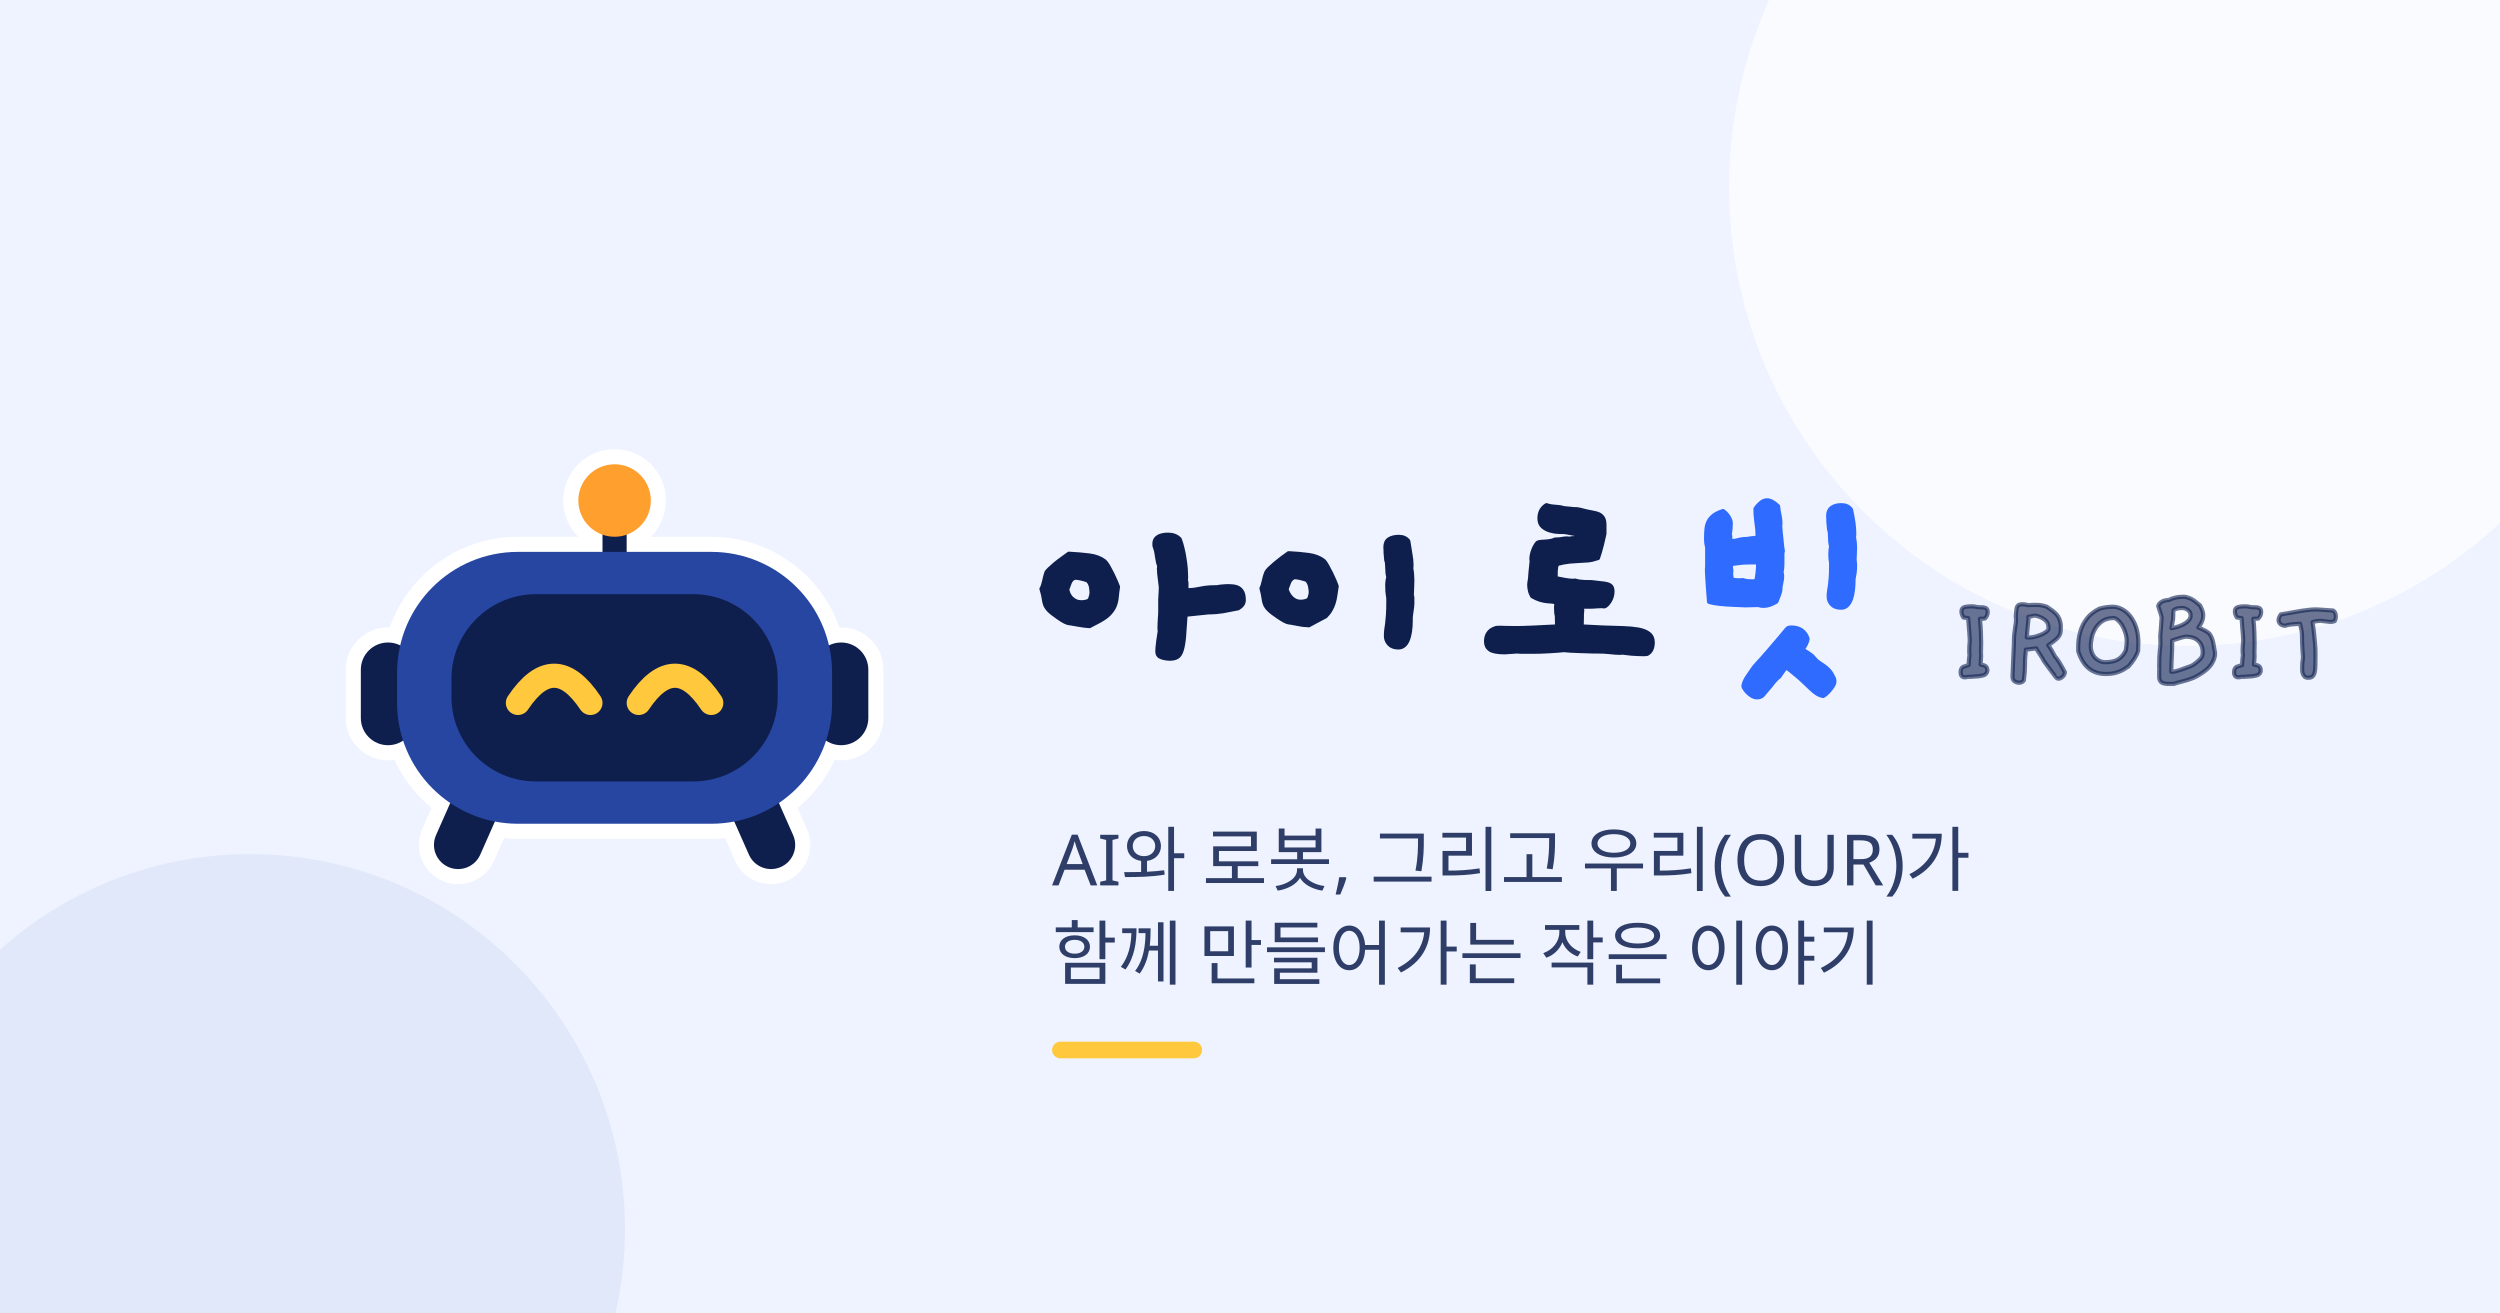
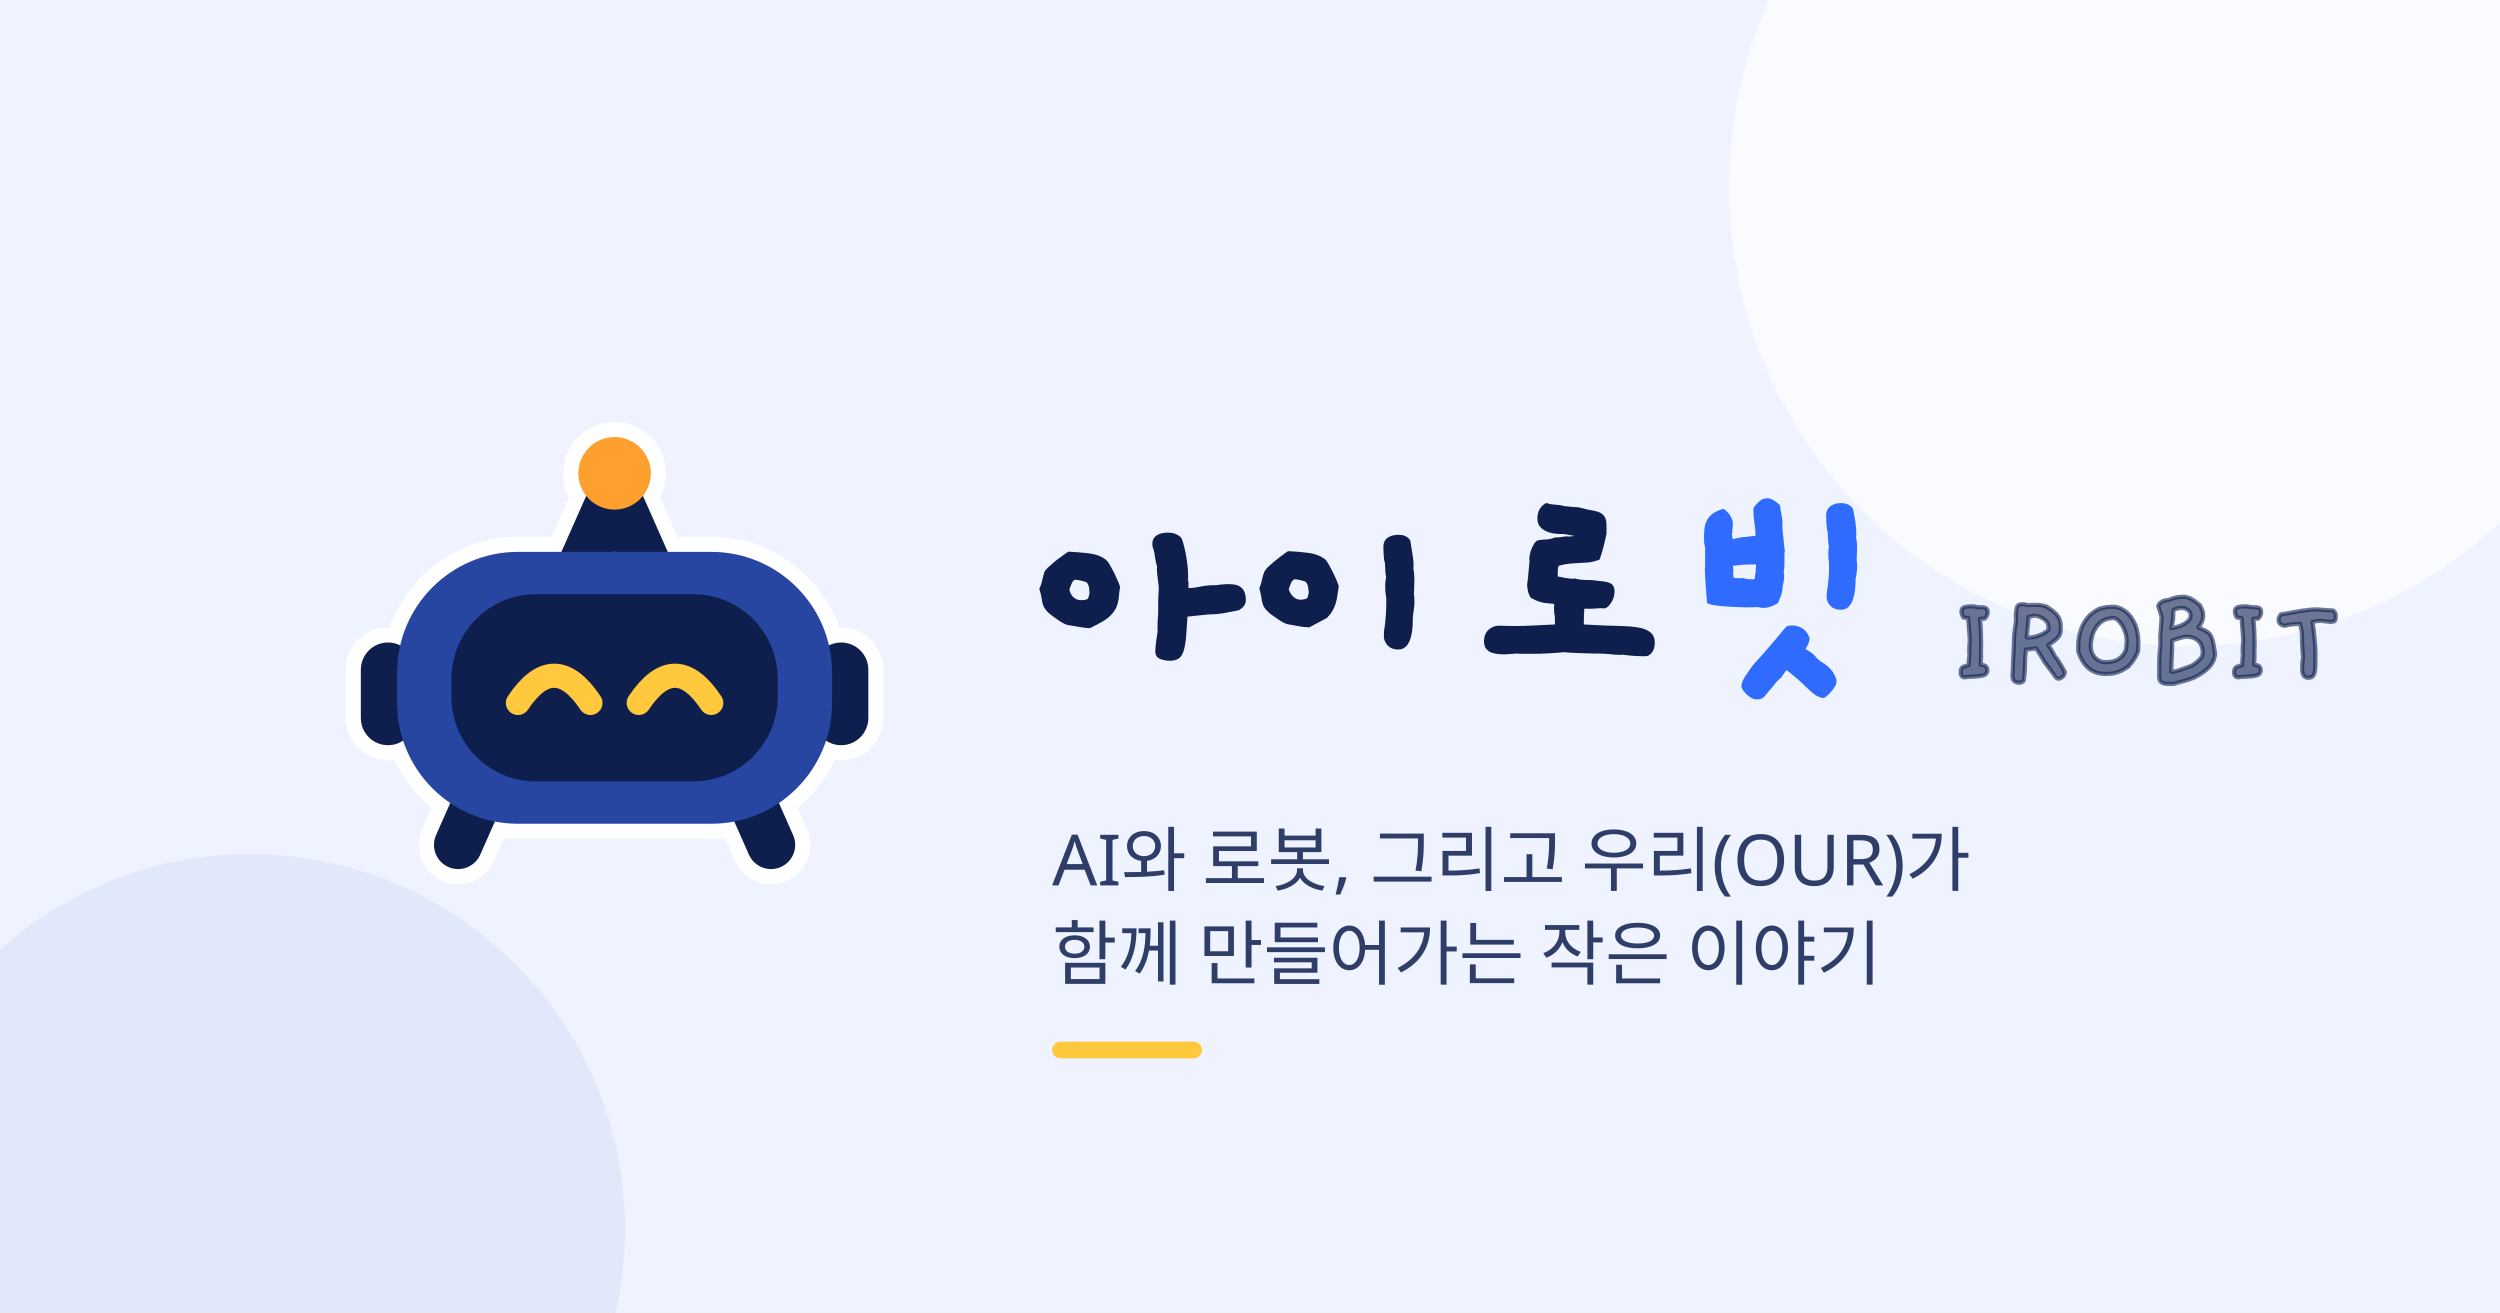
<svg xmlns="http://www.w3.org/2000/svg" viewBox="0 0 1200 630" width="1200" height="630">
  <rect width="1200" height="630" fill="#EEF3FF" />
  <circle cx="1050" cy="90" r="220" fill="#FFFFFF" opacity="0.7" />
  <circle cx="120" cy="590" r="180" fill="#2646A2" opacity="0.07" />
  <g transform="translate(150 175) scale(1.45)">
    <g stroke="#FFFFFF" stroke-width="10" fill="#FFFFFF" stroke-linejoin="round">
-       <line x1="100" y1="45" x2="100" y2="64" />
-       <circle cx="100" cy="45" r="12" />
+       <circle cx="100" cy="36" r="12" />
      <rect x="16" y="92" width="18" height="34" rx="9" />
      <rect x="166" y="92" width="18" height="34" rx="9" />
      <rect x="28" y="62" width="144" height="90" rx="40" />
    </g>
-     <line x1="61.05" y1="130" x2="48.21" y2="159" stroke="#FFFFFF" stroke-width="26" stroke-linecap="round" />
-     <line x1="138.95" y1="130" x2="151.79" y2="159" stroke="#FFFFFF" stroke-width="26" stroke-linecap="round" />
-     <line x1="61.05" y1="130" x2="48.21" y2="159" stroke="#0E1F4D" stroke-width="16" stroke-linecap="round" />
-     <line x1="138.95" y1="130" x2="151.79" y2="159" stroke="#0E1F4D" stroke-width="16" stroke-linecap="round" />
-     <line x1="100" y1="45" x2="100" y2="64" stroke="#0E1F4D" stroke-width="8" stroke-linecap="round" />
-     <circle cx="100" cy="45" r="12" fill="#FF9F2E" />
+     <line x1="100" y1="42" x2="48.21" y2="159" stroke="#FFFFFF" stroke-width="26" stroke-linecap="round" />
+     <line x1="100" y1="42" x2="151.79" y2="159" stroke="#FFFFFF" stroke-width="26" stroke-linecap="round" />
+     <line x1="100" y1="42" x2="48.21" y2="159" stroke="#0E1F4D" stroke-width="16" stroke-linecap="round" />
+     <line x1="100" y1="42" x2="151.79" y2="159" stroke="#0E1F4D" stroke-width="16" stroke-linecap="round" />
+     <circle cx="100" cy="36" r="12" fill="#FF9F2E" />
    <rect x="16" y="92" width="18" height="34" rx="9" fill="#0E1F4D" />
    <rect x="166" y="92" width="18" height="34" rx="9" fill="#0E1F4D" />
    <rect x="28" y="62" width="144" height="90" rx="40" fill="#2646A2" />
    <rect x="46" y="76" width="108" height="62" rx="28" fill="#0E1F4D" />
    <path d="M68 112 Q80 94 92 112" stroke="#FFC83D" stroke-width="8" fill="none" stroke-linecap="round" />
    <path d="M108 112 Q120 94 132 112" stroke="#FFC83D" stroke-width="8" fill="none" stroke-linecap="round" />
  </g>
  <svg x="490" y="195" width="640" height="161" viewBox="55 0 159 40">
    <g transform="translate(0 10) scale(0.26) translate(-10 -57)">
      <g stroke="#FFFFFF" stroke-width="10" fill="#FFFFFF" stroke-linejoin="round">
-         <line x1="100" y1="45" x2="100" y2="64" />
-         <circle cx="100" cy="45" r="12" />
+         <circle cx="100" cy="36" r="12" />
        <rect x="16" y="92" width="18" height="34" rx="9" />
        <rect x="166" y="92" width="18" height="34" rx="9" />
        <rect x="28" y="62" width="144" height="90" rx="40" />
      </g>
-       <line x1="61.05" y1="130" x2="48.21" y2="159" stroke="#FFFFFF" stroke-width="26" stroke-linecap="round" />
-       <line x1="138.95" y1="130" x2="151.79" y2="159" stroke="#FFFFFF" stroke-width="26" stroke-linecap="round" />
-       <line x1="61.05" y1="130" x2="48.21" y2="159" stroke="#0E1F4D" stroke-width="16" stroke-linecap="round" />
-       <line x1="138.95" y1="130" x2="151.79" y2="159" stroke="#0E1F4D" stroke-width="16" stroke-linecap="round" />
-       <line x1="100" y1="45" x2="100" y2="64" stroke="#0E1F4D" stroke-width="8" stroke-linecap="round" />
-       <circle cx="100" cy="45" r="12" fill="#FF9F2E" />
+       <line x1="100" y1="42" x2="48.21" y2="159" stroke="#FFFFFF" stroke-width="26" stroke-linecap="round" />
+       <line x1="100" y1="42" x2="151.79" y2="159" stroke="#FFFFFF" stroke-width="26" stroke-linecap="round" />
+       <line x1="100" y1="42" x2="48.21" y2="159" stroke="#0E1F4D" stroke-width="16" stroke-linecap="round" />
+       <line x1="100" y1="42" x2="151.79" y2="159" stroke="#0E1F4D" stroke-width="16" stroke-linecap="round" />
+       <circle cx="100" cy="36" r="12" fill="#FF9F2E" />
      <rect x="16" y="92" width="18" height="34" rx="9" fill="#0E1F4D" />
      <rect x="166" y="92" width="18" height="34" rx="9" fill="#0E1F4D" />
      <rect x="28" y="62" width="144" height="90" rx="40" fill="#2F6BFF" />
      <rect x="46" y="76" width="108" height="62" rx="28" fill="#0E1F4D" />
      <path d="M68 112 Q80 94 92 112" stroke="#FFC83D" stroke-width="8" fill="none" stroke-linecap="round" />
      <path d="M108 112 Q120 94 132 112" stroke="#FFC83D" stroke-width="8" fill="none" stroke-linecap="round" />
    </g>
    <path d="M79.09 24.44L80.91 24.09Q81.58 23.70 81.58 23.13L81.58 23.13Q81.58 22.52 81.41 22.18Q81.23 21.85 80.96 21.69Q80.69 21.53 80.38 21.50Q80.08 21.46 79.86 21.46L79.86 21.46Q79.41 21.46 79.02 21.50Q78.64 21.53 78.38 21.59L78.38 21.59L78.10 21.59Q77.58 21.59 77.17 21.64Q76.75 21.69 76.37 21.77Q75.98 21.85 75.60 21.90Q75.22 21.94 74.74 21.94L74.74 21.94L74.74 21.43Q74.74 21.24 74.74 21.08Q74.74 20.92 74.67 20.76L74.67 20.76Q74.70 20.66 74.70 20.34L74.70 20.34Q74.70 19.96 74.66 19.38Q74.61 18.81 74.51 18.18Q74.42 17.56 74.27 16.95Q74.13 16.34 73.94 15.86L73.94 15.86Q73.42 15.32 72.56 15.32L72.56 15.32Q71.79 15.32 71.36 15.59Q70.93 15.86 70.93 16.38L70.93 16.38Q70.93 16.57 70.94 16.65Q70.96 16.73 71.01 16.86Q71.06 16.98 71.12 17.22Q71.18 17.46 71.25 17.98L71.25 17.98Q71.34 18.65 71.50 19.03L71.50 19.03Q71.50 19.10 71.49 19.18Q71.47 19.26 71.47 19.35L71.47 19.35Q71.47 19.58 71.50 19.91Q71.54 20.25 71.58 20.60Q71.63 20.95 71.66 21.24Q71.70 21.53 71.70 21.62L71.70 21.62Q71.70 21.82 71.68 22.15Q71.66 22.49 71.63 23.03L71.63 23.03L71.63 24.34L71.63 24.47Q71.63 24.57 71.62 24.81Q71.60 25.05 71.58 25.37Q71.57 25.69 71.55 25.99Q71.54 26.30 71.54 26.49L71.54 26.49Q71.54 26.58 71.55 26.68Q71.57 26.78 71.57 26.84L71.57 26.84Q71.54 27 71.49 27.34Q71.44 27.67 71.39 28.02Q71.34 28.38 71.31 28.71Q71.28 29.05 71.28 29.24L71.28 29.24Q71.28 29.78 71.79 29.94Q72.30 30.10 72.78 30.10L72.78 30.10Q73.30 30.10 73.63 29.91Q73.97 29.72 74.16 29.14Q74.35 28.57 74.45 27.54Q74.54 26.52 74.64 24.86L74.64 24.86L77.42 24.57L77.65 24.57Q77.90 24.57 78.27 24.54Q78.64 24.50 79.09 24.44L79.09 24.44ZM66.58 21.53L66.58 21.53Q66.51 21.34 66.32 20.89Q66.13 20.44 65.89 19.96Q65.65 19.48 65.41 19.06Q65.17 18.65 64.98 18.49L64.98 18.49Q64.27 17.94 63.17 17.80Q62.06 17.66 60.72 17.59L60.72 17.59Q60.37 17.85 59.92 18.17Q59.47 18.49 59.07 18.82Q58.67 19.16 58.37 19.45Q58.06 19.74 58.03 19.90L58.03 19.90Q57.90 20.28 57.78 20.87Q57.65 21.46 57.46 21.78L57.46 21.78Q57.68 22.49 57.73 22.90Q57.78 23.32 57.90 23.66Q58.03 23.99 58.35 24.33Q58.67 24.66 59.47 25.21L59.47 25.21Q60.37 25.85 60.82 25.88L60.82 25.88L60.88 25.88Q60.91 25.88 61.18 25.93Q61.46 25.98 61.81 26.04Q62.16 26.10 62.50 26.15Q62.83 26.20 62.99 26.20L62.99 26.20Q63.15 26.20 63.17 26.22Q63.18 26.23 63.23 26.20Q63.28 26.17 63.46 26.07Q63.63 25.98 64.14 25.72L64.14 25.72Q65.07 25.24 65.52 24.78Q65.97 24.31 66.18 23.82Q66.38 23.32 66.43 22.76Q66.48 22.20 66.58 21.53ZM63.31 22.84L63.31 22.84Q63.22 23.19 62.88 23.29Q62.54 23.38 62.26 23.38L62.26 23.38Q61.74 23.38 61.41 23.18Q61.07 22.97 60.88 22.71Q60.69 22.46 60.61 22.18Q60.53 21.91 60.53 21.82L60.53 21.82L60.82 21.05Q60.94 20.76 61.10 20.63Q61.26 20.50 61.42 20.44L61.42 20.44Q62.00 20.44 62.96 20.76L62.96 20.76Q63.31 21.11 63.38 21.61Q63.44 22.10 63.44 22.20L63.44 22.20Q63.44 22.46 63.31 22.84Z" fill="#0E1F4D" stroke="#0E1F4D" stroke-width="0.5" stroke-linejoin="round" />
    <path d="M101.62 22.55L101.62 22.55Q101.62 22.20 101.65 21.74Q101.68 21.27 101.68 20.79L101.68 20.79Q101.68 20.41 101.65 20.04Q101.62 19.67 101.55 19.32L101.55 19.32Q101.58 19.19 101.58 18.90L101.58 18.90Q101.58 18.33 101.44 17.58Q101.30 16.82 101.20 16.09L101.20 16.09Q100.82 15.58 100.08 15.58L100.08 15.58Q99.38 15.58 98.93 15.85Q98.48 16.12 98.48 16.79L98.48 16.79Q98.48 17.14 98.51 17.58Q98.54 18.01 98.58 18.36L98.58 18.36Q98.70 18.62 98.70 19.27Q98.70 19.93 98.83 20.38L98.83 20.38Q98.77 20.57 98.74 20.81Q98.70 21.05 98.70 21.34L98.70 21.34Q98.70 21.82 98.72 22.07Q98.74 22.33 98.77 22.50Q98.80 22.68 98.82 22.82Q98.83 22.97 98.83 23.22L98.83 23.22Q98.83 24.31 98.78 24.92Q98.74 25.53 98.69 25.91Q98.64 26.30 98.59 26.60Q98.54 26.90 98.54 27.42L98.54 27.42Q98.54 27.93 98.91 28.34Q99.28 28.76 100.02 28.76L100.02 28.76Q100.75 28.76 101.12 27.91Q101.49 27.06 101.49 25.50L101.49 25.50L101.49 25.14L101.65 23.93Q101.68 23.74 101.68 23.56Q101.68 23.38 101.68 23.22L101.68 23.22Q101.68 23.03 101.68 22.87Q101.68 22.71 101.62 22.55ZM92.66 21.46L92.66 21.46Q92.59 21.27 92.42 20.84Q92.24 20.41 92 19.93Q91.76 19.45 91.52 19.02Q91.28 18.58 91.09 18.42L91.09 18.42Q90.38 17.88 89.30 17.74Q88.21 17.59 86.93 17.53L86.93 17.53Q86.58 17.78 86.14 18.10Q85.71 18.42 85.31 18.76Q84.91 19.10 84.62 19.38Q84.34 19.67 84.27 19.83L84.27 19.83Q84.11 20.22 83.98 20.81Q83.86 21.40 83.70 21.72L83.70 21.72Q83.89 22.42 83.94 22.84Q83.98 23.26 84.11 23.59Q84.24 23.93 84.58 24.26Q84.91 24.60 85.68 25.11L85.68 25.11Q86.61 25.75 86.99 25.78L86.99 25.78L87.06 25.78Q87.09 25.78 87.34 25.83Q87.60 25.88 87.94 25.94Q88.27 26.01 88.61 26.06Q88.94 26.10 89.14 26.10L89.14 26.10Q89.30 26.10 89.31 26.12Q89.33 26.14 89.38 26.10Q89.42 26.07 89.60 25.98Q89.78 25.88 90.26 25.62L90.26 25.62L91.34 25.05Q91.73 24.66 91.95 24.26Q92.18 23.86 92.30 23.45Q92.43 23.03 92.50 22.54Q92.56 22.04 92.66 21.46ZM89.46 22.78L89.46 22.78Q89.36 23.13 89.02 23.22Q88.69 23.32 88.40 23.32L88.40 23.32Q87.95 23.32 87.63 23.13Q87.31 22.94 87.10 22.66Q86.90 22.39 86.80 22.15Q86.70 21.91 86.70 21.82L86.70 21.82L86.70 21.75L86.99 20.98Q87.12 20.70 87.28 20.57Q87.44 20.44 87.60 20.38L87.60 20.38Q88.14 20.38 89.10 20.70L89.10 20.70Q89.42 21.05 89.50 21.51Q89.58 21.98 89.58 22.14L89.58 22.14Q89.58 22.39 89.46 22.78Z" fill="#0E1F4D" stroke="#0E1F4D" stroke-width="0.5" stroke-linejoin="round" />
    <path d="M129.68 29.53L129.68 29.53Q130.35 29.18 130.35 28.15L130.35 28.15Q130.35 27.48 129.89 27.13Q129.42 26.78 128.61 26.63Q127.79 26.49 126.72 26.46Q125.65 26.42 124.43 26.39L124.43 26.39L121.87 26.26Q121.87 25.98 121.89 25.66Q121.90 25.34 121.90 25.08L121.90 25.08L121.90 24.86Q121.90 24.73 121.92 24.60Q121.94 24.47 121.94 24.34L121.94 24.34Q121.94 24.22 121.92 24.10Q121.90 23.99 121.90 23.86L121.90 23.86Q122.16 23.90 122.37 23.90Q122.58 23.90 122.77 23.90L122.77 23.90Q123.25 23.90 123.62 23.86Q123.98 23.83 124.27 23.83L124.27 23.83Q124.34 23.83 124.43 23.85Q124.53 23.86 124.59 23.86L124.59 23.86Q124.85 23.80 125.20 23.27Q125.55 22.74 125.55 22.07L125.55 22.07Q125.55 21.56 125.26 21.37Q124.98 21.18 124.18 21.11L124.18 21.11L123.06 20.98Q122.61 20.98 122.34 20.97Q122.06 20.95 121.86 20.94Q121.65 20.92 121.47 20.89Q121.30 20.86 121.07 20.79L121.07 20.79Q121.01 20.82 120.85 20.82L120.85 20.82Q120.46 20.82 119.84 20.71Q119.22 20.60 118.77 20.50L118.77 20.50Q118.77 20.12 118.78 19.64Q118.80 19.16 118.93 18.81L118.93 18.81Q119.79 18.58 120.43 18.52Q121.07 18.46 121.60 18.44Q122.13 18.42 122.64 18.38Q123.15 18.33 123.82 18.10L123.82 18.10Q123.92 17.82 124.05 17.38Q124.18 16.95 124.29 16.50Q124.40 16.06 124.48 15.69Q124.56 15.32 124.59 15.19L124.59 15.19L124.59 14.17Q124.59 13.62 124.42 13.34Q124.24 13.05 123.94 12.90Q123.63 12.76 123.25 12.70Q122.86 12.63 122.45 12.54L122.45 12.54Q121.49 12.28 121.30 12.28L121.30 12.28L121.17 12.28Q120.91 12.28 120.51 12.23Q120.11 12.18 119.70 12.15L119.70 12.15Q119.34 12.02 118.74 11.99Q118.13 11.96 117.68 11.80L117.68 11.80Q116.85 12.31 116.85 13.37L116.85 13.37Q116.85 14.01 117.23 14.34Q117.62 14.68 118.13 14.82Q118.64 14.97 119.14 14.98Q119.63 15 119.89 15L119.89 15Q120.11 15.03 120.58 15.13Q121.04 15.22 121.46 15.29L121.46 15.29Q121.39 15.54 121.30 15.62Q121.20 15.70 121.09 15.72Q120.98 15.74 120.82 15.74Q120.66 15.74 120.46 15.80L120.46 15.80Q120.37 15.80 120.29 15.78Q120.21 15.77 120.14 15.77L120.14 15.77Q119.82 15.77 119.54 15.83Q119.25 15.90 118.70 15.90L118.70 15.90Q118.54 15.99 118.24 16.06Q117.94 16.12 117.62 16.14Q117.30 16.15 117.01 16.18Q116.72 16.22 116.62 16.28L116.62 16.28Q116.34 16.57 116.11 17.16Q115.89 17.75 115.89 18.23L115.89 18.23Q115.89 18.30 115.90 18.34Q115.92 18.39 115.92 18.46L115.92 18.46L115.79 19.74Q115.76 20.28 115.73 20.52Q115.70 20.76 115.68 20.86Q115.66 20.95 115.65 21.02Q115.63 21.08 115.63 21.27L115.63 21.27Q115.63 21.56 115.70 21.91Q115.76 22.26 115.98 22.65L115.98 22.65Q116.50 22.94 116.85 23.05Q117.20 23.16 117.52 23.21Q117.84 23.26 118.14 23.27Q118.45 23.29 118.86 23.38L118.86 23.38Q118.86 23.54 118.85 23.70Q118.83 23.86 118.83 24.02L118.83 24.02Q118.83 24.28 118.85 24.55Q118.86 24.82 118.93 24.98L118.93 24.98L118.93 25.24Q118.93 25.46 118.94 25.70Q118.96 25.94 118.96 26.26L118.96 26.26Q117.14 26.36 115.92 26.41Q114.70 26.46 113.94 26.46Q113.17 26.46 112.75 26.44Q112.34 26.42 112.10 26.42Q111.86 26.42 111.73 26.44Q111.60 26.46 111.41 26.55L111.41 26.55Q110.99 26.71 110.74 27.08Q110.48 27.45 110.48 28.06L110.48 28.06Q110.48 28.70 110.96 29.02Q111.44 29.34 112.72 29.34L112.72 29.34L114.16 29.24Q114.35 29.27 114.58 29.27Q114.80 29.27 115.06 29.27L115.06 29.27L116.14 29.27L116.34 29.27Q116.50 29.27 116.99 29.26Q117.49 29.24 118.05 29.21Q118.61 29.18 119.10 29.14Q119.60 29.11 119.76 29.08L119.76 29.08Q119.95 29.11 120.51 29.14Q121.07 29.18 121.65 29.19Q122.22 29.21 122.69 29.22Q123.15 29.24 123.18 29.24L123.18 29.24L123.76 29.24Q124.59 29.24 125.28 29.32Q125.97 29.40 126.42 29.40L126.42 29.40Q126.64 29.40 126.74 29.37L126.74 29.37Q126.90 29.40 127.20 29.43Q127.50 29.46 127.84 29.50Q128.18 29.53 128.53 29.54Q128.88 29.56 129.17 29.56L129.17 29.56Q129.55 29.56 129.68 29.53Z" fill="#0E1F4D" stroke="#0E1F4D" stroke-width="0.5" stroke-linejoin="round" />
    <path d="M154.42 18.33L154.42 18.33Q154.42 17.98 154.45 17.62Q154.48 17.27 154.48 16.89L154.48 16.89Q154.48 16.25 154.35 15.64L154.35 15.64Q154.38 15.48 154.38 15.13L154.38 15.13Q154.38 14.52 154.27 13.80Q154.16 13.08 154 12.34L154 12.34Q153.62 11.80 152.85 11.80L152.85 11.80Q152.14 11.80 151.71 12.10Q151.28 12.41 151.28 13.05L151.28 13.05Q151.28 13.43 151.31 13.86Q151.34 14.30 151.38 14.65L151.38 14.65Q151.50 14.94 151.50 15.59Q151.50 16.25 151.63 16.70L151.63 16.70Q151.54 17.18 151.54 17.62L151.54 17.62Q151.54 18.14 151.58 18.33Q151.63 18.52 151.63 18.97L151.63 18.97Q151.63 19.96 151.58 20.50Q151.54 21.05 151.49 21.40Q151.44 21.75 151.39 22.02Q151.34 22.30 151.34 22.74L151.34 22.74Q151.34 23.22 151.71 23.62Q152.08 24.02 152.82 24.02L152.82 24.02Q153.26 24.02 153.55 23.72Q153.84 23.42 154 22.95Q154.16 22.49 154.22 21.94Q154.29 21.40 154.29 20.89L154.29 20.89L154.29 20.63Q154.35 20.38 154.42 19.90Q154.48 19.42 154.48 18.97L154.48 18.97Q154.48 18.81 154.46 18.65Q154.45 18.49 154.42 18.33ZM145.87 17.24L145.87 17.24Q145.84 17.18 145.79 16.78Q145.74 16.38 145.70 15.90Q145.65 15.42 145.60 14.95Q145.55 14.49 145.55 14.26L145.55 14.26Q145.55 14.20 145.57 14.12Q145.58 14.04 145.58 13.98L145.58 13.98Q145.58 13.50 145.46 12.94Q145.33 12.38 145.30 11.93L145.30 11.93Q144.56 11.22 143.98 11.22L143.98 11.22Q143.54 11.22 143.14 11.61Q142.74 11.99 142.61 12.22L142.61 12.22Q142.61 12.73 142.64 13.08Q142.67 13.43 142.72 13.80Q142.77 14.17 142.82 14.60Q142.86 15.03 142.86 15.70L142.86 15.70Q142.54 15.70 142.21 15.74Q141.87 15.77 141.65 15.83L141.65 15.83L141.49 15.83Q141.14 15.83 140.77 15.91Q140.40 15.99 140.14 16.06L140.14 16.06L139.98 16.06L139.57 16.06Q139.57 15.96 139.58 15.83Q139.60 15.70 139.60 15.61L139.60 15.61Q139.60 15.45 139.54 15.32L139.54 15.32Q139.57 15.06 139.62 14.65Q139.66 14.23 139.66 13.98L139.66 13.98Q139.66 13.62 139.39 13.19Q139.12 12.76 138.74 12.50L138.74 12.50Q138.03 12.73 137.63 13.03Q137.23 13.34 137.02 13.74Q136.82 14.14 136.77 14.63Q136.72 15.13 136.72 15.74L136.72 15.74Q136.72 16.41 136.85 16.79L136.85 16.79L136.85 17.21L136.85 18.65Q136.85 18.90 136.85 19.10Q136.85 19.29 136.82 19.45L136.82 19.45Q136.82 19.80 136.91 21.18L136.91 21.18L137.07 23.32Q137.55 23.48 138.32 23.56Q139.09 23.64 139.79 23.67Q140.50 23.70 140.98 23.72Q141.46 23.74 141.39 23.74L141.39 23.74Q141.78 23.74 142.14 23.72Q142.51 23.70 142.93 23.70L142.93 23.70Q143.25 23.80 143.57 23.80L143.57 23.80Q144.27 23.80 145.10 23.29L145.10 23.29Q145.26 22.87 145.42 22.47Q145.58 22.07 145.58 21.72L145.58 21.72L145.58 21.56Q145.65 21.21 145.71 20.90Q145.78 20.60 145.78 20.25L145.78 20.25Q145.78 20.09 145.71 19.77L145.71 19.77Q145.78 19.48 145.79 19.22Q145.81 18.97 145.81 18.71L145.81 18.71L145.81 18.01Q145.81 17.82 145.81 17.62Q145.81 17.43 145.87 17.24ZM151.95 32.44L151.95 32.44Q151.66 31.83 151.39 31.53Q151.12 31.22 150.82 31.02Q150.51 30.81 150.16 30.57Q149.81 30.33 149.36 29.78L149.36 29.78Q149.04 29.53 148.75 29.35Q148.46 29.18 148.21 29.02L148.21 29.02Q148.40 28.76 148.59 28.41Q148.78 28.06 148.82 27.74L148.82 27.74Q148.62 27.10 148.13 26.74Q147.63 26.39 146.90 26.39L146.90 26.39Q146.48 26.39 146.35 26.58L146.35 26.58L145.52 27.58Q144.53 28.76 144.03 29.32Q143.54 29.88 143.30 30.15Q143.06 30.42 142.90 30.58Q142.74 30.74 142.42 31.13L142.42 31.13Q142.13 31.58 141.70 32.18Q141.26 32.79 141.17 33.37L141.17 33.37Q141.17 33.46 141.30 33.67Q141.42 33.88 141.66 34.12Q141.90 34.36 142.19 34.54Q142.48 34.71 142.83 34.71L142.83 34.71Q143.31 34.71 143.58 34.34Q143.86 33.98 144.46 33.30L144.46 33.30Q144.62 33.05 144.93 32.71Q145.23 32.38 145.46 32.22L145.46 32.22Q145.58 32.02 145.82 31.69Q146.06 31.35 146.29 31.10L146.29 31.10Q146.51 31.32 146.82 31.54Q147.12 31.77 147.25 31.90L147.25 31.90Q147.86 32.38 148.30 32.81Q148.75 33.24 149.14 33.61Q149.52 33.98 149.87 34.22Q150.22 34.46 150.67 34.55L150.67 34.55Q150.77 34.52 150.99 34.33Q151.22 34.14 151.44 33.88Q151.66 33.62 151.84 33.34Q152.02 33.05 152.02 32.79L152.02 32.79Q152.02 32.70 152 32.62Q151.98 32.54 151.95 32.44ZM141.94 18.62L142.93 18.62Q142.93 19.29 142.86 19.85Q142.80 20.41 142.70 20.86L142.70 20.86Q142.61 20.86 142.50 20.87Q142.38 20.89 142.22 20.89L142.22 20.89Q141.94 20.89 141.63 20.86Q141.33 20.82 141.07 20.73L141.07 20.73Q140.94 20.76 140.66 20.76L140.66 20.76Q140.11 20.76 139.90 20.68Q139.70 20.60 139.70 19.90L139.70 19.90Q139.70 19.83 139.71 19.77Q139.73 19.70 139.73 19.64L139.73 19.64Q139.70 19.48 139.68 19.26Q139.66 19.03 139.66 18.81L139.66 18.81Q140.08 18.78 140.59 18.70Q141.10 18.62 141.94 18.62L141.94 18.62Z" fill="#2F6BFF" stroke="#2F6BFF" stroke-width="0.5" stroke-linejoin="round" />
    <path d="M170.08 31.91L170.08 31.91Q170.03 31.99 169.90 32.05Q169.78 32.10 169.64 32.13Q169.50 32.15 169.38 32.17Q169.26 32.18 169.25 32.20L169.25 32.20Q169.04 32.22 168.77 32.23Q168.50 32.25 168.13 32.28L168.13 32.28Q168.08 32.26 168.00 32.26L168.00 32.26Q167.94 32.26 167.81 32.30Q167.68 32.33 167.60 32.33L167.60 32.33Q167.07 32.33 167.07 31.72L167.07 31.72Q167.07 31.26 167.36 31.08L167.36 31.08L168.03 30.86Q168.03 30.42 168.13 29.62L168.13 29.62Q168.11 29.54 168.10 29.44Q168.10 29.34 168.10 29.21L168.10 29.21Q168.10 28.65 168.13 28.34Q168.16 28.04 168.16 28.01L168.16 28.01Q168.16 27.86 168.15 27.68Q168.14 27.50 168.12 27.18Q168.10 26.87 168.06 26.41Q168.02 25.94 167.97 25.27L167.97 25.27L167.41 25.19Q167.17 24.81 167.17 24.50L167.17 24.50Q167.17 24.33 167.22 24.21Q167.26 24.09 167.40 24.01Q167.54 23.93 167.78 23.90Q168.03 23.86 168.43 23.86L168.43 23.86Q168.64 23.86 168.82 23.90Q168.99 23.93 169.12 23.96L169.12 23.96Q169.50 23.96 169.74 23.98Q169.98 24.01 170.10 24.08Q170.22 24.15 170.26 24.27Q170.30 24.39 170.30 24.58L170.30 24.58Q170.30 24.98 169.95 25.32L169.95 25.32Q169.89 25.34 169.38 25.34L169.38 25.34Q169.39 25.58 169.41 25.75Q169.42 25.93 169.45 26.21Q169.47 26.49 169.49 26.94Q169.50 27.40 169.52 28.18L169.52 28.18Q169.52 28.55 169.51 28.82Q169.50 29.08 169.50 29.29L169.50 29.29Q169.50 29.70 169.52 29.75L169.52 29.75L169.46 30.81Q169.92 30.87 170.09 31.03Q170.26 31.19 170.26 31.51L170.26 31.51Q170.26 31.74 170.08 31.91Z" fill="#0E1F4D" stroke="#0E1F4D" stroke-width="0.5" stroke-linejoin="round" fill-opacity="0.6" stroke-opacity="0.6" />
    <path d="M179.50 31.70L179.50 31.70Q179.50 31.99 179.25 32.24Q178.99 32.49 178.74 32.49L178.74 32.49Q178.61 32.49 178.53 32.41L178.53 32.41Q178.51 32.41 178.38 32.25Q178.26 32.09 178.08 31.85Q177.90 31.61 177.70 31.34Q177.49 31.06 177.31 30.82Q177.14 30.58 177.03 30.43Q176.93 30.28 176.94 30.30L176.94 30.30Q176.91 30.20 176.78 29.99Q176.66 29.78 176.50 29.55Q176.35 29.32 176.22 29.12Q176.10 28.92 176.08 28.87L176.08 28.87Q176.05 28.87 175.90 28.90Q175.76 28.92 175.58 28.94Q175.41 28.97 175.22 28.99Q175.04 29.02 174.94 29.02L174.94 29.02L174.86 29.02Q174.82 29.51 174.78 29.83Q174.75 30.15 174.75 30.31L174.75 30.31L174.75 30.81Q174.75 31.67 174.61 32.68L174.61 32.68Q174.42 32.97 174.05 32.97L174.05 32.97Q173.73 32.97 173.50 32.80Q173.26 32.63 173.26 32.22L173.26 32.22Q173.26 32.09 173.27 31.90Q173.28 31.72 173.29 31.53Q173.30 31.34 173.30 31.18Q173.31 31.03 173.31 30.98L173.31 30.98L173.31 30.90L173.42 28.49Q173.44 28.28 173.43 27.98Q173.42 27.67 173.46 27.27L173.46 27.27L173.58 26.31Q173.68 25.82 173.68 25.46L173.68 25.46Q173.68 25.35 173.67 25.25Q173.66 25.14 173.65 25.03L173.65 25.03Q173.65 25.03 173.70 24.47L173.70 24.47Q173.71 24.09 173.84 23.85Q173.97 23.61 174.45 23.61L174.45 23.61Q174.78 23.61 175.12 23.72L175.12 23.72Q175.44 23.69 175.69 23.69Q175.94 23.69 176.11 23.69L176.11 23.69Q176.27 23.69 176.40 23.70Q176.53 23.70 176.66 23.73Q176.78 23.75 176.94 23.79Q177.10 23.83 177.33 23.90L177.33 23.90L178.03 24.38Q178.62 24.84 178.82 25.30Q179.02 25.77 179.02 26.28L179.02 26.28Q179.02 26.63 179.00 26.88Q178.98 27.13 178.83 27.37Q178.69 27.61 178.38 27.86Q178.08 28.12 177.52 28.50L177.52 28.50Q177.89 28.97 178.35 29.88L178.35 29.88Q178.64 30.10 179.50 31.70ZM177.54 26.60L177.54 26.60Q177.55 26.54 177.55 26.42L177.55 26.42Q177.55 26.26 177.52 26.10Q177.49 25.93 177.38 25.76Q177.26 25.59 177.05 25.42Q176.83 25.26 176.45 25.10L176.45 25.10Q176.11 24.97 175.89 24.97L175.89 24.97Q175.82 24.98 175.71 25L175.71 25Q175.62 25.03 175.47 25.06Q175.33 25.08 175.15 25.11L175.15 25.11Q175.17 25.21 175.17 25.30Q175.17 25.38 175.14 25.62Q175.12 25.86 175.07 26.31Q175.02 26.76 174.96 27.56L174.96 27.56Q175.02 27.58 175.09 27.58Q175.15 27.58 175.22 27.58L175.22 27.58Q175.52 27.58 175.90 27.49Q176.27 27.40 176.61 27.26Q176.94 27.13 177.20 26.95Q177.46 26.78 177.54 26.60Z" fill="#0E1F4D" stroke="#0E1F4D" stroke-width="0.5" stroke-linejoin="round" fill-opacity="0.6" stroke-opacity="0.6" />
    <path d="M188.27 28.02L188.24 29.14Q188.03 29.98 187.06 31.06L187.06 31.06Q186.93 31.11 186.73 31.26Q186.53 31.40 186.22 31.55Q185.90 31.70 185.46 31.82Q185.01 31.93 184.40 31.93L184.40 31.93Q183.18 31.93 182.37 31.28Q181.55 30.63 181.10 29.24L181.10 29.24Q181.09 29.13 181.09 29.02Q181.09 28.90 181.09 28.78L181.09 28.78Q181.09 27.78 181.30 27.02Q181.50 26.26 181.86 25.70Q182.21 25.14 182.66 24.76Q183.12 24.38 183.62 24.14L183.62 24.14Q184.43 23.91 185.22 23.91L185.22 23.91Q185.78 23.91 186.32 24.20Q186.86 24.49 187.29 25.02Q187.71 25.54 187.98 26.30Q188.24 27.06 188.27 28.02L188.27 28.02ZM186.77 29.10L186.77 29.10Q186.88 28.44 186.88 28.07L186.88 28.07Q186.88 27.46 186.70 26.95Q186.53 26.44 186.29 26.06Q186.05 25.69 185.78 25.47Q185.52 25.26 185.34 25.26L185.34 25.26Q184.50 25.26 183.96 25.63Q183.42 26.01 183.12 26.54Q182.82 27.06 182.70 27.64Q182.59 28.22 182.59 28.62L182.59 28.62Q182.59 28.98 182.71 29.33Q182.83 29.67 183.06 29.94Q183.30 30.20 183.62 30.36Q183.94 30.52 184.35 30.52L184.35 30.52Q185.33 30.52 185.89 30.16Q186.45 29.80 186.77 29.10Z" fill="#0E1F4D" stroke="#0E1F4D" stroke-width="0.5" stroke-linejoin="round" fill-opacity="0.6" stroke-opacity="0.6" />
    <path d="M197.22 28.31L197.41 29.43L197.41 29.54Q197.41 30.10 196.98 30.77Q196.54 31.43 195.50 32.04L195.50 32.04Q195.10 32.28 194.77 32.42Q194.43 32.55 194.09 32.66Q193.74 32.76 193.36 32.86Q192.98 32.95 192.50 33.11L192.50 33.11L191.68 33.11Q191.30 33.08 191.10 32.98Q190.91 32.87 190.83 32.70Q190.75 32.54 190.75 32.30Q190.75 32.06 190.75 31.74L190.75 31.74Q190.75 31.64 190.75 31.54Q190.75 31.45 190.77 31.34L190.77 31.34Q190.75 31.26 190.75 31.16Q190.75 31.06 190.75 30.94L190.75 30.94Q190.75 29.85 190.82 29.24Q190.90 28.63 190.90 28.30L190.90 28.30Q190.90 28.10 190.89 27.88Q190.88 27.66 190.88 27.38L190.88 27.38Q190.91 26.95 190.96 26.41Q191.01 25.86 191.04 25.19L191.04 25.19Q191.02 25.06 190.96 24.85Q190.90 24.63 190.82 24.42Q190.75 24.20 190.70 24.03Q190.64 23.86 190.64 23.86L190.64 23.86Q190.64 23.61 190.97 23.37Q191.30 23.13 191.89 23.10L191.89 23.10Q192.70 22.73 193.41 22.73L193.41 22.73Q193.47 22.73 193.60 22.72Q193.73 22.71 193.92 22.74Q194.11 22.78 194.38 22.88Q194.64 22.98 194.96 23.21L194.96 23.21L195.62 23.74L195.86 24.25Q196.00 24.58 196.00 24.92L196.00 24.92Q196.00 25.69 195.42 26.38L195.42 26.38Q196.51 26.84 196.75 27.13L196.75 27.13Q196.88 27.30 197.01 27.59Q197.14 27.88 197.22 28.31L197.22 28.31ZM194.46 24.66L194.46 24.66Q194.45 24.62 194.38 24.51Q194.30 24.41 194.18 24.30Q194.05 24.20 193.87 24.13Q193.70 24.06 193.47 24.06L193.47 24.06Q192.78 24.06 192.46 24.33L192.46 24.33Q192.43 24.44 192.43 24.58Q192.43 24.73 192.43 24.92Q192.43 25.11 192.41 25.38Q192.38 25.64 192.30 25.99L192.30 25.99Q192.21 26.38 192.21 26.47L192.21 26.47Q193.22 26.30 193.86 25.88Q194.50 25.46 194.50 24.97L194.50 24.97Q194.50 24.89 194.49 24.82Q194.48 24.74 194.46 24.66ZM195.87 29.80L195.87 29.80Q195.94 29.61 195.94 29.35L195.94 29.35Q195.94 28.87 195.78 28.51Q195.62 28.15 195.35 27.93Q195.09 27.70 194.74 27.59Q194.38 27.48 194.00 27.48L194.00 27.48Q193.84 27.48 193.59 27.54Q193.34 27.61 193.08 27.69Q192.82 27.77 192.60 27.84Q192.38 27.91 192.30 27.93L192.30 27.93L192.30 28.30Q192.30 28.73 192.29 29.06Q192.27 29.38 192.26 29.74Q192.24 30.10 192.22 30.55Q192.21 31 192.19 31.66L192.19 31.66L192.27 31.66Q192.64 31.66 193.20 31.46L193.20 31.46L194.40 31.03Q194.59 30.97 194.83 30.82Q195.07 30.66 195.28 30.48Q195.49 30.30 195.66 30.12Q195.82 29.94 195.87 29.80Z" fill="#0E1F4D" stroke="#0E1F4D" stroke-width="0.5" stroke-linejoin="round" fill-opacity="0.6" stroke-opacity="0.6" />
    <path d="M202.69 31.91L202.69 31.91Q202.64 31.99 202.51 32.05Q202.38 32.10 202.25 32.13Q202.11 32.15 201.99 32.17Q201.87 32.18 201.86 32.20L201.86 32.20Q201.65 32.22 201.38 32.23Q201.10 32.25 200.74 32.28L200.74 32.28Q200.69 32.26 200.61 32.26L200.61 32.26Q200.54 32.26 200.42 32.30Q200.29 32.33 200.21 32.33L200.21 32.33Q199.68 32.33 199.68 31.72L199.68 31.72Q199.68 31.26 199.97 31.08L199.97 31.08L200.64 30.86Q200.64 30.42 200.74 29.62L200.74 29.62Q200.72 29.54 200.71 29.44Q200.70 29.34 200.70 29.21L200.70 29.21Q200.70 28.65 200.74 28.34Q200.77 28.04 200.77 28.01L200.77 28.01Q200.77 27.86 200.76 27.68Q200.75 27.50 200.73 27.18Q200.70 26.87 200.66 26.41Q200.62 25.94 200.58 25.27L200.58 25.27L200.02 25.19Q199.78 24.81 199.78 24.50L199.78 24.50Q199.78 24.33 199.82 24.21Q199.87 24.09 200.01 24.01Q200.14 23.93 200.39 23.90Q200.64 23.86 201.04 23.86L201.04 23.86Q201.25 23.86 201.42 23.90Q201.60 23.93 201.73 23.96L201.73 23.96Q202.11 23.96 202.35 23.98Q202.59 24.01 202.71 24.08Q202.83 24.15 202.87 24.27Q202.91 24.39 202.91 24.58L202.91 24.58Q202.91 24.98 202.56 25.32L202.56 25.32Q202.50 25.34 201.98 25.34L201.98 25.34Q202.00 25.58 202.02 25.75Q202.03 25.93 202.06 26.21Q202.08 26.49 202.10 26.94Q202.11 27.40 202.13 28.18L202.13 28.18Q202.13 28.55 202.12 28.82Q202.11 29.08 202.11 29.29L202.11 29.29Q202.11 29.70 202.13 29.75L202.13 29.75L202.06 30.81Q202.53 30.87 202.70 31.03Q202.86 31.19 202.86 31.51L202.86 31.51Q202.86 31.74 202.69 31.91Z" fill="#0E1F4D" stroke="#0E1F4D" stroke-width="0.5" stroke-linejoin="round" fill-opacity="0.6" stroke-opacity="0.6" />
    <path d="M211.68 25.62L211.68 25.62Q211.46 25.72 211.18 25.72L211.18 25.72Q211.10 25.72 210.95 25.70Q210.80 25.69 210.62 25.66Q210.45 25.64 210.28 25.62Q210.11 25.59 210.03 25.59L210.03 25.59Q209.52 25.59 209.04 25.74L209.04 25.74Q209.14 26.34 209.20 26.92Q209.26 27.50 209.31 28Q209.36 28.50 209.38 28.91Q209.39 29.32 209.39 29.61L209.39 29.61Q209.39 30.33 209.38 30.85Q209.38 31.37 209.30 31.71Q209.22 32.06 209.04 32.22Q208.86 32.38 208.53 32.38L208.53 32.38Q208.21 32.38 208.06 32.21Q207.90 32.04 207.85 31.81Q207.79 31.58 207.80 31.32Q207.81 31.06 207.81 30.89L207.81 30.89Q207.81 30.58 207.86 30.34Q207.90 30.09 207.90 29.86L207.90 29.86Q207.90 29.75 207.84 29.06Q207.78 28.36 207.78 27.30L207.78 27.30Q207.78 26.95 207.70 26.61Q207.63 26.26 207.55 25.94L207.55 25.94L206.61 26.01Q206.03 26.06 205.81 26.18L205.81 26.18Q205.47 26.18 205.23 25.99Q204.99 25.80 204.99 25.50L204.99 25.50Q204.99 25.19 205.26 24.82L205.26 24.82Q205.34 24.81 205.98 24.70Q206.62 24.60 207.82 24.38L207.82 24.38L208.62 24.28Q209.01 24.23 209.36 24.23L209.36 24.23L209.60 24.23L211.49 24.36Q211.82 24.55 211.82 25.08L211.82 25.08Q211.82 25.37 211.68 25.62Z" fill="#0E1F4D" stroke="#0E1F4D" stroke-width="0.5" stroke-linejoin="round" fill-opacity="0.6" stroke-opacity="0.6" />
  </svg>
  <text x="505" y="425" fill="#0E1F4D" opacity="0.85" font-size="34" font-family="Malgun Gothic, Noto Sans KR, sans-serif">AI와 로봇, 그리고 우리(OUR)가</text>
  <text x="505" y="470" fill="#0E1F4D" opacity="0.85" font-size="34" font-family="Malgun Gothic, Noto Sans KR, sans-serif">함께 만들어가는 작은 이야기</text>
  <rect x="505" y="500" width="72" height="8" rx="4" fill="#FFC83D" />
</svg>
